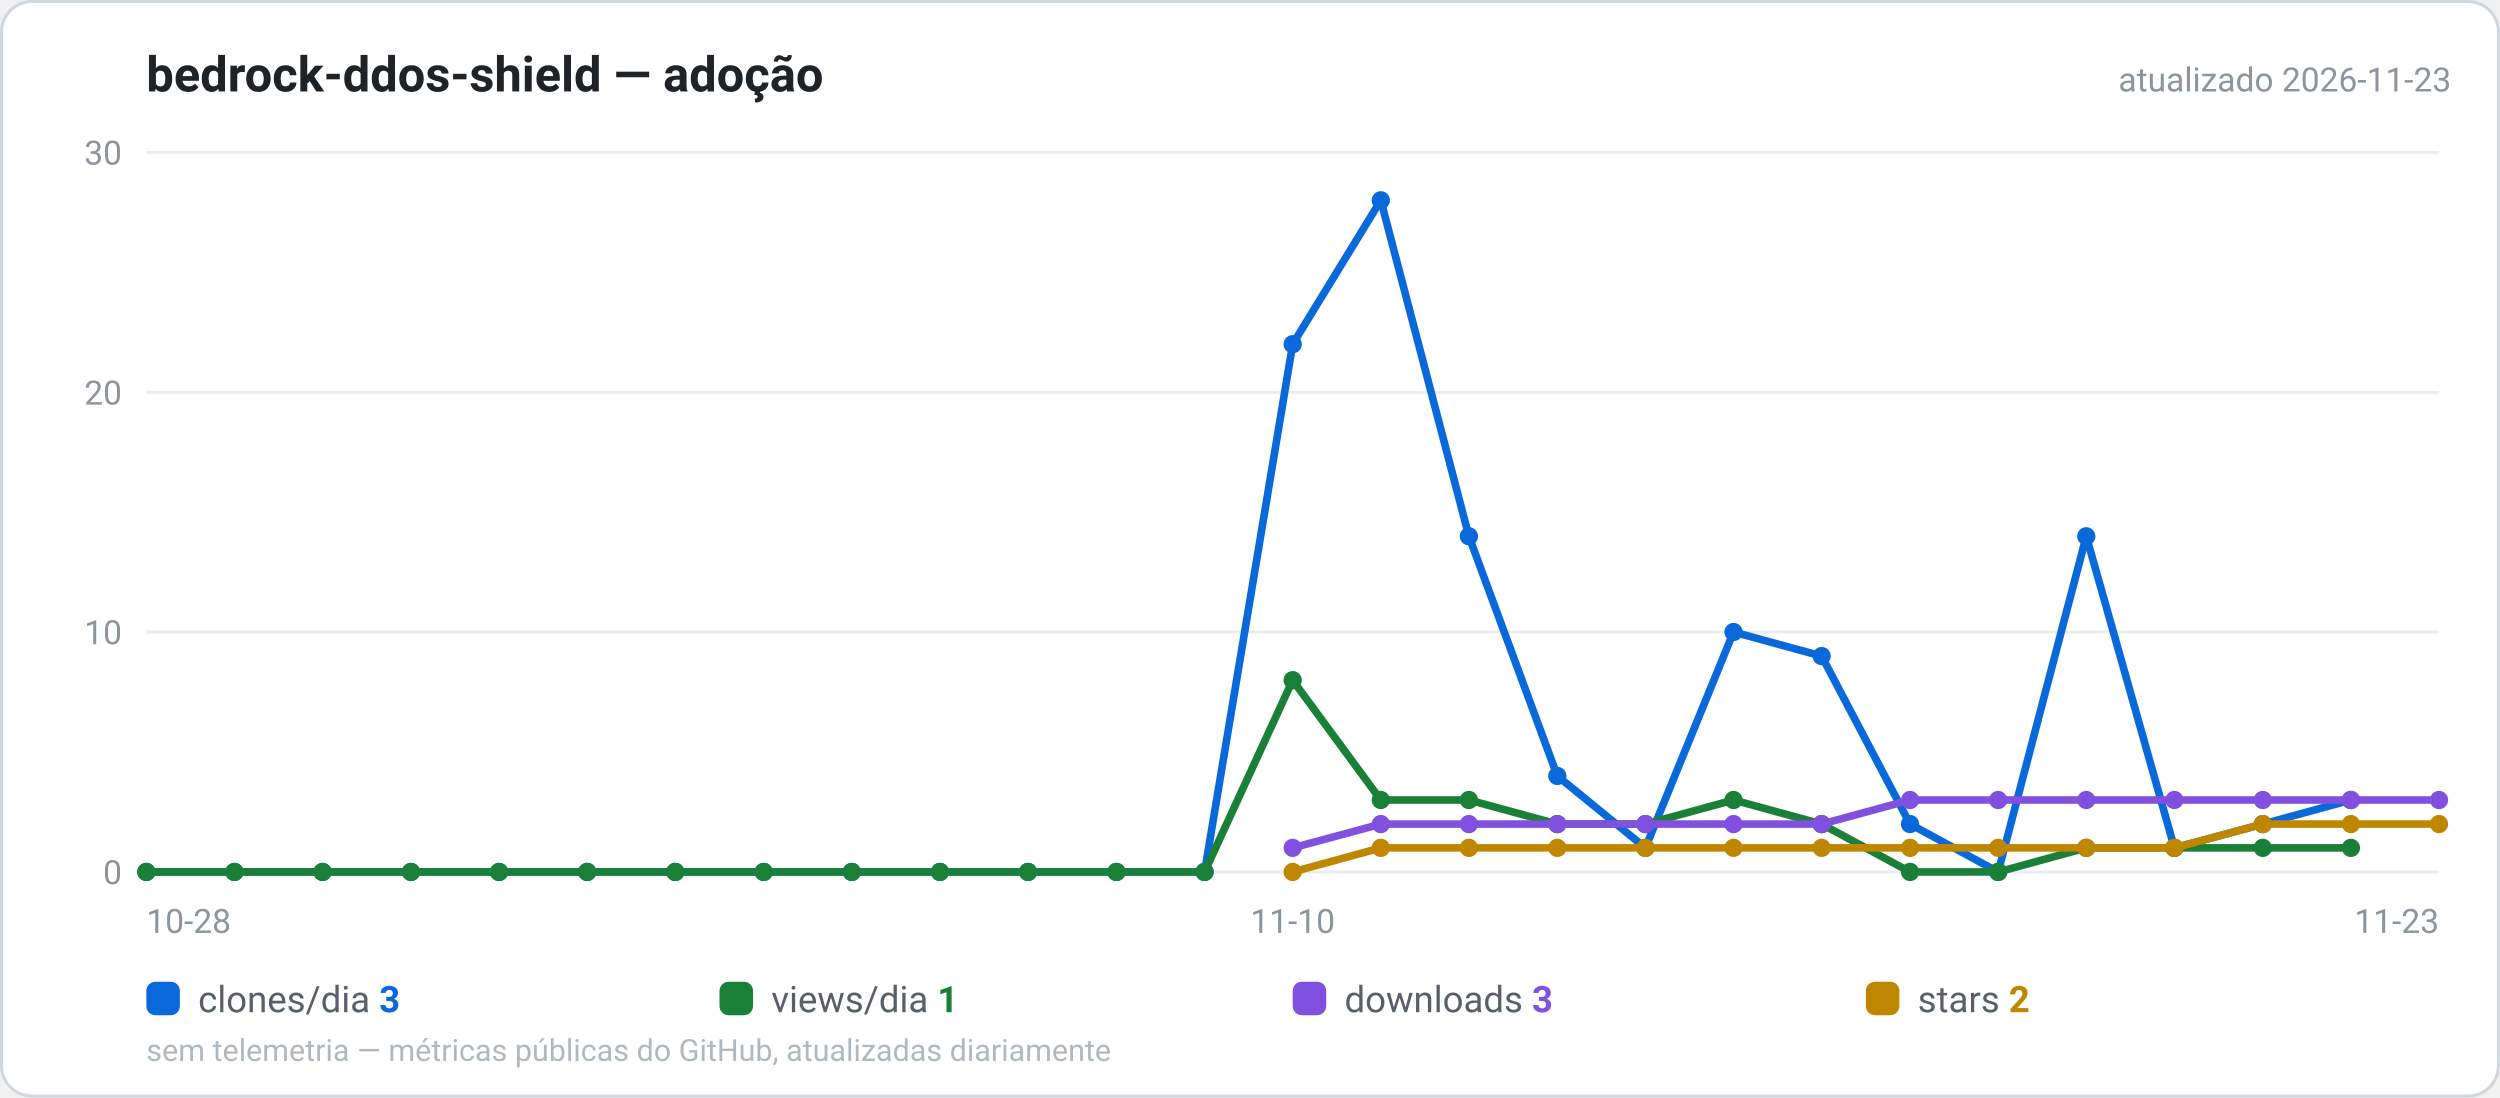
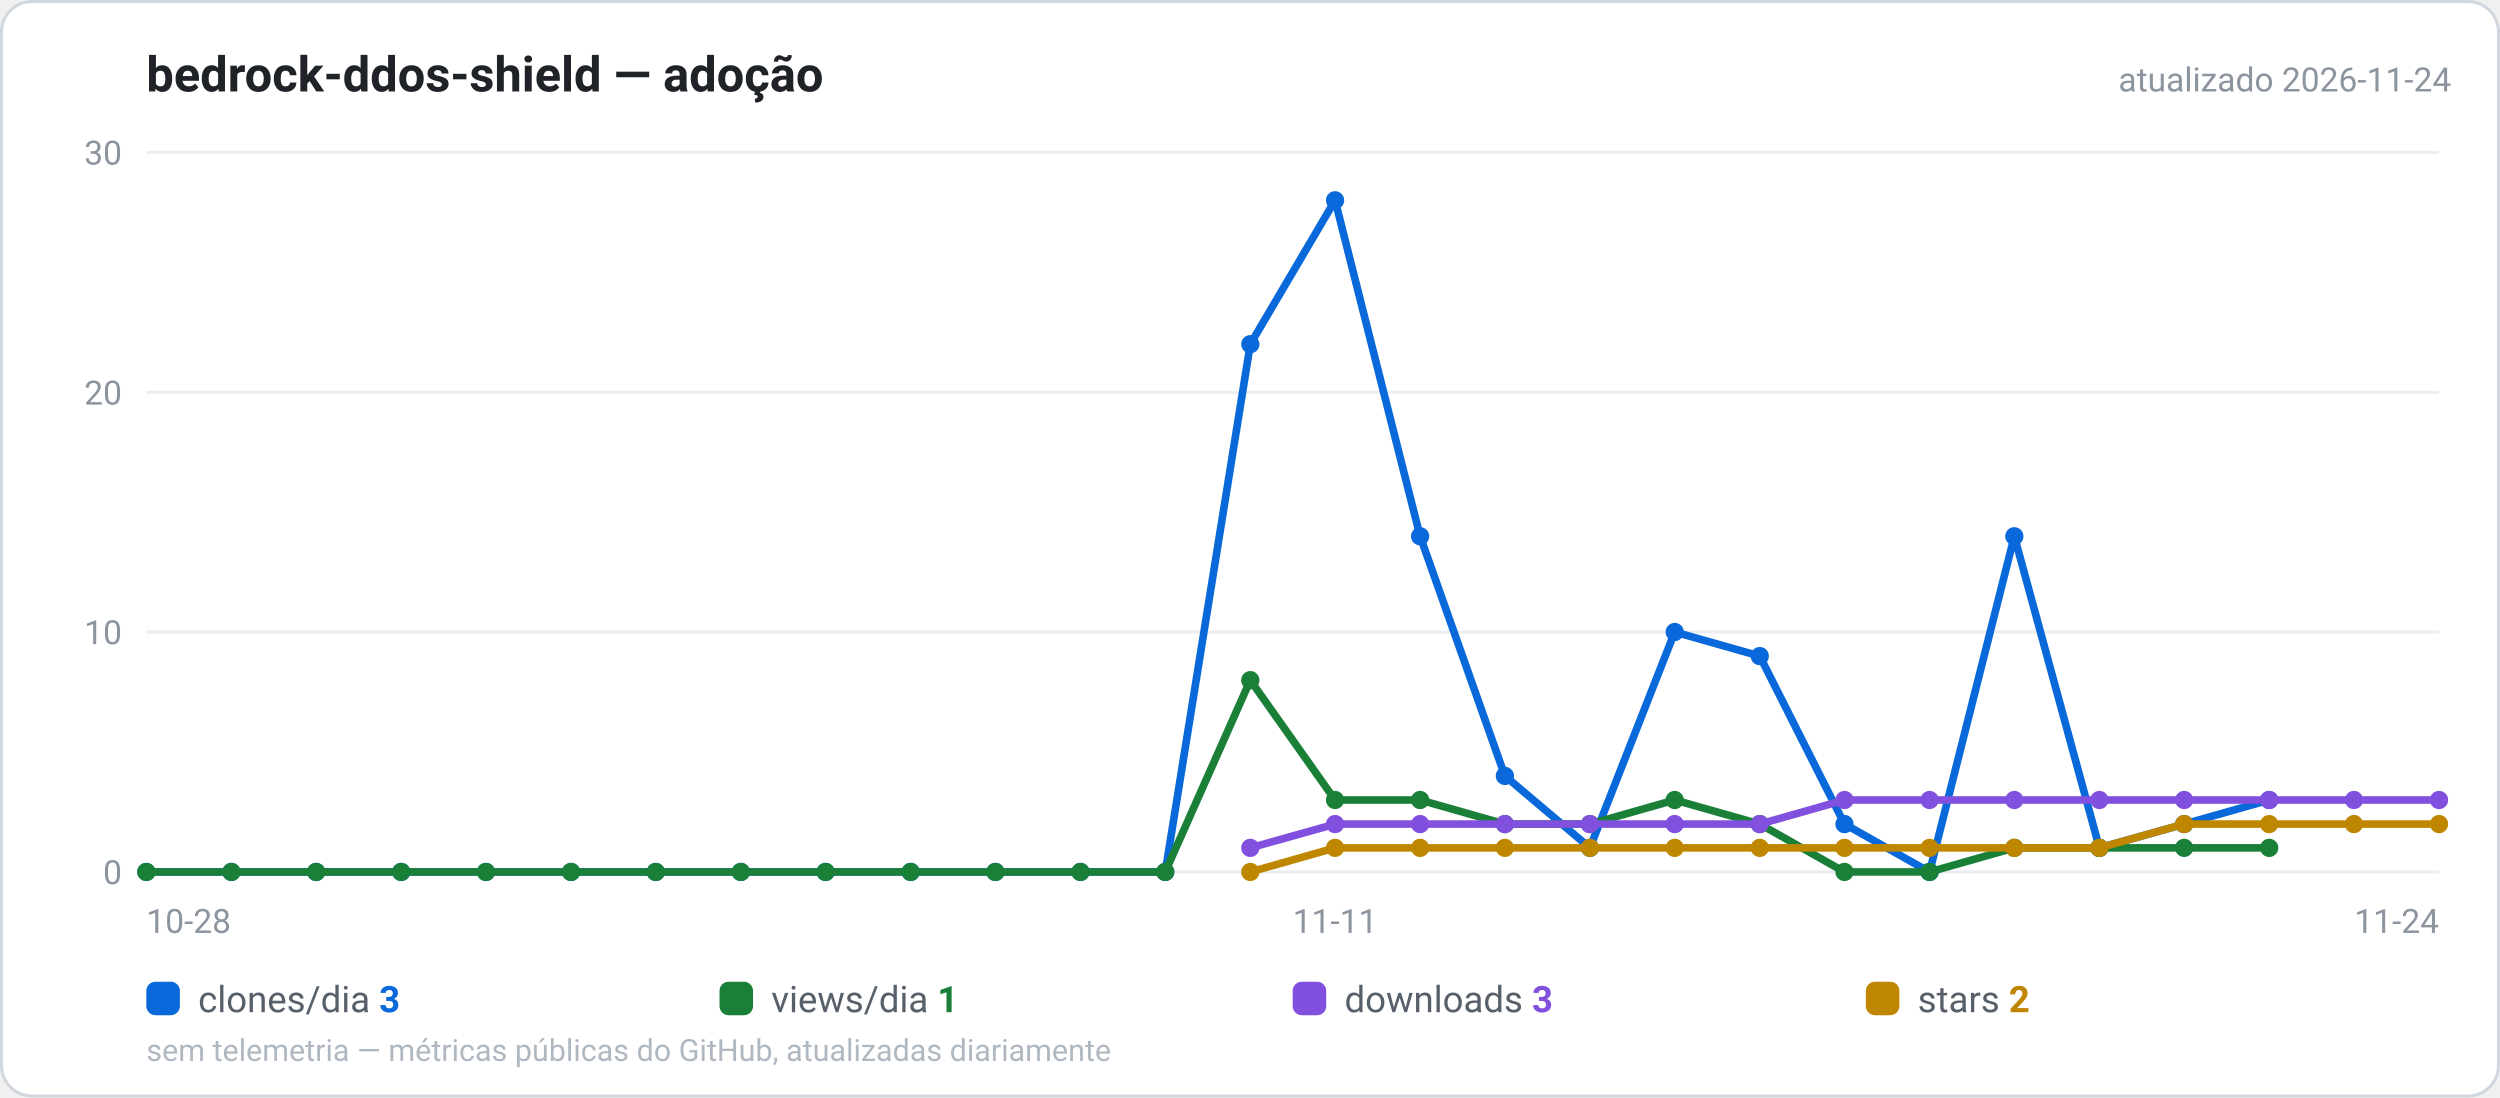
<svg xmlns="http://www.w3.org/2000/svg" width="820" height="360" viewBox="0 0 820 360" font-family="-apple-system,Segoe UI,Roboto,sans-serif">
  <rect x="0.5" y="0.5" width="819" height="359" rx="10" fill="#ffffff" stroke="#d0d7de" />
  <text x="48" y="30" font-size="16" font-weight="700" fill="#1f2328">bedrock-ddos-shield — adoção</text>
-   <text x="804" y="30" font-size="11" fill="#8c959f" text-anchor="end">atualizado 2026-11-23</text>
+   <text x="804" y="30" font-size="11" fill="#8c959f" text-anchor="end">atualizado 2026-11-24</text>
  <line x1="48" y1="286.0" x2="800" y2="286.0" stroke="#eaeef2" />
  <text x="40" y="290.0" font-size="11" fill="#8c959f" text-anchor="end">0</text>
  <line x1="48" y1="207.3" x2="800" y2="207.3" stroke="#eaeef2" />
  <text x="40" y="211.3" font-size="11" fill="#8c959f" text-anchor="end">10</text>
  <line x1="48" y1="128.7" x2="800" y2="128.7" stroke="#eaeef2" />
  <text x="40" y="132.7" font-size="11" fill="#8c959f" text-anchor="end">20</text>
  <line x1="48" y1="50.0" x2="800" y2="50.0" stroke="#eaeef2" />
  <text x="40" y="54.0" font-size="11" fill="#8c959f" text-anchor="end">30</text>
  <text x="48.0" y="306.0" font-size="11" fill="#8c959f" text-anchor="start">10-28</text>
-   <text x="424.0" y="306.0" font-size="11" fill="#8c959f" text-anchor="middle">11-10</text>
-   <text x="800.0" y="306.0" font-size="11" fill="#8c959f" text-anchor="end">11-23</text>
-   <polyline points="48.0,286.0 76.9,286.0 105.8,286.0 134.8,286.0 163.7,286.0 192.6,286.0 221.5,286.0 250.5,286.0 279.4,286.0 308.3,286.0 337.2,286.0 366.2,286.0 395.1,286.0 424.0,112.9 452.9,65.7 481.8,175.9 510.8,254.5 539.7,278.1 568.6,207.3 597.5,215.2 626.5,270.3 655.4,286.0 684.3,175.9 713.2,278.1 742.2,270.3 771.1,262.4" fill="none" stroke="#0969da" stroke-width="2.5" stroke-linejoin="round" stroke-linecap="round" />
+   <text x="437.9" y="306.0" font-size="11" fill="#8c959f" text-anchor="middle">11-11</text>
+   <text x="800.0" y="306.0" font-size="11" fill="#8c959f" text-anchor="end">11-24</text>
+   <polyline points="48.0,286.0 75.9,286.0 103.7,286.0 131.6,286.0 159.4,286.0 187.3,286.0 215.1,286.0 243.0,286.0 270.8,286.0 298.7,286.0 326.5,286.0 354.4,286.0 382.2,286.0 410.1,112.9 437.9,65.7 465.8,175.9 493.6,254.5 521.5,278.1 549.3,207.3 577.2,215.2 605.0,270.3 632.9,286.0 660.7,175.9 688.6,278.1 716.4,270.3 744.3,262.4" fill="none" stroke="#0969da" stroke-width="2.5" stroke-linejoin="round" stroke-linecap="round" />
  <circle cx="48.0" cy="286.0" r="3" fill="#0969da" />
-   <circle cx="76.9" cy="286.0" r="3" fill="#0969da" />
-   <circle cx="105.8" cy="286.0" r="3" fill="#0969da" />
-   <circle cx="134.8" cy="286.0" r="3" fill="#0969da" />
-   <circle cx="163.7" cy="286.0" r="3" fill="#0969da" />
-   <circle cx="192.6" cy="286.0" r="3" fill="#0969da" />
-   <circle cx="221.5" cy="286.0" r="3" fill="#0969da" />
-   <circle cx="250.5" cy="286.0" r="3" fill="#0969da" />
-   <circle cx="279.4" cy="286.0" r="3" fill="#0969da" />
-   <circle cx="308.3" cy="286.0" r="3" fill="#0969da" />
-   <circle cx="337.2" cy="286.0" r="3" fill="#0969da" />
-   <circle cx="366.2" cy="286.0" r="3" fill="#0969da" />
-   <circle cx="395.1" cy="286.0" r="3" fill="#0969da" />
-   <circle cx="424.0" cy="112.9" r="3" fill="#0969da" />
-   <circle cx="452.9" cy="65.7" r="3" fill="#0969da" />
-   <circle cx="481.8" cy="175.9" r="3" fill="#0969da" />
-   <circle cx="510.8" cy="254.5" r="3" fill="#0969da" />
-   <circle cx="539.7" cy="278.1" r="3" fill="#0969da" />
-   <circle cx="568.6" cy="207.3" r="3" fill="#0969da" />
-   <circle cx="597.5" cy="215.2" r="3" fill="#0969da" />
-   <circle cx="626.5" cy="270.3" r="3" fill="#0969da" />
-   <circle cx="655.4" cy="286.0" r="3" fill="#0969da" />
-   <circle cx="684.3" cy="175.9" r="3" fill="#0969da" />
-   <circle cx="713.2" cy="278.1" r="3" fill="#0969da" />
-   <circle cx="742.2" cy="270.3" r="3" fill="#0969da" />
-   <circle cx="771.1" cy="262.4" r="3" fill="#0969da" />
-   <polyline points="48.0,286.0 76.9,286.0 105.8,286.0 134.8,286.0 163.7,286.0 192.6,286.0 221.5,286.0 250.5,286.0 279.4,286.0 308.3,286.0 337.2,286.0 366.2,286.0 395.1,286.0 424.0,223.1 452.9,262.4 481.8,262.4 510.8,270.3 539.7,270.3 568.6,262.4 597.5,270.3 626.5,286.0 655.4,286.0 684.3,278.1 713.2,278.1 742.2,278.1 771.1,278.1" fill="none" stroke="#1a7f37" stroke-width="2.5" stroke-linejoin="round" stroke-linecap="round" />
+   <circle cx="75.9" cy="286.0" r="3" fill="#0969da" />
+   <circle cx="103.7" cy="286.0" r="3" fill="#0969da" />
+   <circle cx="131.6" cy="286.0" r="3" fill="#0969da" />
+   <circle cx="159.4" cy="286.0" r="3" fill="#0969da" />
+   <circle cx="187.3" cy="286.0" r="3" fill="#0969da" />
+   <circle cx="215.1" cy="286.0" r="3" fill="#0969da" />
+   <circle cx="243.0" cy="286.0" r="3" fill="#0969da" />
+   <circle cx="270.8" cy="286.0" r="3" fill="#0969da" />
+   <circle cx="298.7" cy="286.0" r="3" fill="#0969da" />
+   <circle cx="326.5" cy="286.0" r="3" fill="#0969da" />
+   <circle cx="354.4" cy="286.0" r="3" fill="#0969da" />
+   <circle cx="382.2" cy="286.0" r="3" fill="#0969da" />
+   <circle cx="410.1" cy="112.9" r="3" fill="#0969da" />
+   <circle cx="437.9" cy="65.7" r="3" fill="#0969da" />
+   <circle cx="465.8" cy="175.9" r="3" fill="#0969da" />
+   <circle cx="493.6" cy="254.5" r="3" fill="#0969da" />
+   <circle cx="521.5" cy="278.1" r="3" fill="#0969da" />
+   <circle cx="549.3" cy="207.3" r="3" fill="#0969da" />
+   <circle cx="577.2" cy="215.2" r="3" fill="#0969da" />
+   <circle cx="605.0" cy="270.3" r="3" fill="#0969da" />
+   <circle cx="632.9" cy="286.0" r="3" fill="#0969da" />
+   <circle cx="660.7" cy="175.9" r="3" fill="#0969da" />
+   <circle cx="688.6" cy="278.1" r="3" fill="#0969da" />
+   <circle cx="716.4" cy="270.3" r="3" fill="#0969da" />
+   <circle cx="744.3" cy="262.4" r="3" fill="#0969da" />
+   <polyline points="48.0,286.0 75.9,286.0 103.7,286.0 131.6,286.0 159.4,286.0 187.3,286.0 215.1,286.0 243.0,286.0 270.8,286.0 298.7,286.0 326.5,286.0 354.4,286.0 382.2,286.0 410.1,223.1 437.9,262.4 465.8,262.4 493.6,270.3 521.5,270.3 549.3,262.4 577.2,270.3 605.0,286.0 632.9,286.0 660.7,278.1 688.6,278.1 716.4,278.1 744.3,278.1" fill="none" stroke="#1a7f37" stroke-width="2.5" stroke-linejoin="round" stroke-linecap="round" />
  <circle cx="48.0" cy="286.0" r="3" fill="#1a7f37" />
-   <circle cx="76.9" cy="286.0" r="3" fill="#1a7f37" />
-   <circle cx="105.8" cy="286.0" r="3" fill="#1a7f37" />
-   <circle cx="134.8" cy="286.0" r="3" fill="#1a7f37" />
-   <circle cx="163.7" cy="286.0" r="3" fill="#1a7f37" />
-   <circle cx="192.6" cy="286.0" r="3" fill="#1a7f37" />
-   <circle cx="221.5" cy="286.0" r="3" fill="#1a7f37" />
-   <circle cx="250.5" cy="286.0" r="3" fill="#1a7f37" />
-   <circle cx="279.4" cy="286.0" r="3" fill="#1a7f37" />
-   <circle cx="308.3" cy="286.0" r="3" fill="#1a7f37" />
-   <circle cx="337.2" cy="286.0" r="3" fill="#1a7f37" />
-   <circle cx="366.2" cy="286.0" r="3" fill="#1a7f37" />
-   <circle cx="395.1" cy="286.0" r="3" fill="#1a7f37" />
-   <circle cx="424.0" cy="223.1" r="3" fill="#1a7f37" />
-   <circle cx="452.9" cy="262.4" r="3" fill="#1a7f37" />
-   <circle cx="481.8" cy="262.4" r="3" fill="#1a7f37" />
-   <circle cx="510.8" cy="270.3" r="3" fill="#1a7f37" />
-   <circle cx="539.7" cy="270.3" r="3" fill="#1a7f37" />
-   <circle cx="568.6" cy="262.4" r="3" fill="#1a7f37" />
-   <circle cx="597.5" cy="270.3" r="3" fill="#1a7f37" />
-   <circle cx="626.5" cy="286.0" r="3" fill="#1a7f37" />
-   <circle cx="655.4" cy="286.0" r="3" fill="#1a7f37" />
-   <circle cx="684.3" cy="278.1" r="3" fill="#1a7f37" />
-   <circle cx="713.2" cy="278.1" r="3" fill="#1a7f37" />
-   <circle cx="742.2" cy="278.1" r="3" fill="#1a7f37" />
-   <circle cx="771.1" cy="278.1" r="3" fill="#1a7f37" />
-   <polyline points="424.0,278.1 452.9,270.3 481.8,270.3 510.8,270.3 539.7,270.3 568.6,270.3 597.5,270.3 626.5,262.4 655.4,262.4 684.3,262.4 713.2,262.4 742.2,262.4 771.1,262.4 800.0,262.4" fill="none" stroke="#8250df" stroke-width="2.5" stroke-linejoin="round" stroke-linecap="round" />
-   <circle cx="424.0" cy="278.1" r="3" fill="#8250df" />
-   <circle cx="452.9" cy="270.3" r="3" fill="#8250df" />
-   <circle cx="481.8" cy="270.3" r="3" fill="#8250df" />
-   <circle cx="510.8" cy="270.3" r="3" fill="#8250df" />
-   <circle cx="539.7" cy="270.3" r="3" fill="#8250df" />
-   <circle cx="568.6" cy="270.3" r="3" fill="#8250df" />
-   <circle cx="597.5" cy="270.3" r="3" fill="#8250df" />
-   <circle cx="626.5" cy="262.4" r="3" fill="#8250df" />
-   <circle cx="655.4" cy="262.4" r="3" fill="#8250df" />
-   <circle cx="684.3" cy="262.4" r="3" fill="#8250df" />
-   <circle cx="713.2" cy="262.4" r="3" fill="#8250df" />
-   <circle cx="742.2" cy="262.4" r="3" fill="#8250df" />
-   <circle cx="771.1" cy="262.4" r="3" fill="#8250df" />
+   <circle cx="75.9" cy="286.0" r="3" fill="#1a7f37" />
+   <circle cx="103.7" cy="286.0" r="3" fill="#1a7f37" />
+   <circle cx="131.6" cy="286.0" r="3" fill="#1a7f37" />
+   <circle cx="159.4" cy="286.0" r="3" fill="#1a7f37" />
+   <circle cx="187.3" cy="286.0" r="3" fill="#1a7f37" />
+   <circle cx="215.1" cy="286.0" r="3" fill="#1a7f37" />
+   <circle cx="243.0" cy="286.0" r="3" fill="#1a7f37" />
+   <circle cx="270.8" cy="286.0" r="3" fill="#1a7f37" />
+   <circle cx="298.7" cy="286.0" r="3" fill="#1a7f37" />
+   <circle cx="326.5" cy="286.0" r="3" fill="#1a7f37" />
+   <circle cx="354.4" cy="286.0" r="3" fill="#1a7f37" />
+   <circle cx="382.2" cy="286.0" r="3" fill="#1a7f37" />
+   <circle cx="410.1" cy="223.1" r="3" fill="#1a7f37" />
+   <circle cx="437.9" cy="262.4" r="3" fill="#1a7f37" />
+   <circle cx="465.8" cy="262.4" r="3" fill="#1a7f37" />
+   <circle cx="493.6" cy="270.3" r="3" fill="#1a7f37" />
+   <circle cx="521.5" cy="270.3" r="3" fill="#1a7f37" />
+   <circle cx="549.3" cy="262.4" r="3" fill="#1a7f37" />
+   <circle cx="577.2" cy="270.3" r="3" fill="#1a7f37" />
+   <circle cx="605.0" cy="286.0" r="3" fill="#1a7f37" />
+   <circle cx="632.9" cy="286.0" r="3" fill="#1a7f37" />
+   <circle cx="660.7" cy="278.1" r="3" fill="#1a7f37" />
+   <circle cx="688.6" cy="278.1" r="3" fill="#1a7f37" />
+   <circle cx="716.4" cy="278.1" r="3" fill="#1a7f37" />
+   <circle cx="744.3" cy="278.1" r="3" fill="#1a7f37" />
+   <polyline points="410.1,278.1 437.9,270.3 465.8,270.3 493.6,270.3 521.5,270.3 549.3,270.3 577.2,270.3 605.0,262.4 632.9,262.4 660.7,262.4 688.6,262.4 716.4,262.4 744.3,262.4 772.1,262.4 800.0,262.4" fill="none" stroke="#8250df" stroke-width="2.5" stroke-linejoin="round" stroke-linecap="round" />
+   <circle cx="410.1" cy="278.1" r="3" fill="#8250df" />
+   <circle cx="437.9" cy="270.3" r="3" fill="#8250df" />
+   <circle cx="465.8" cy="270.3" r="3" fill="#8250df" />
+   <circle cx="493.6" cy="270.3" r="3" fill="#8250df" />
+   <circle cx="521.5" cy="270.3" r="3" fill="#8250df" />
+   <circle cx="549.3" cy="270.3" r="3" fill="#8250df" />
+   <circle cx="577.2" cy="270.3" r="3" fill="#8250df" />
+   <circle cx="605.0" cy="262.4" r="3" fill="#8250df" />
+   <circle cx="632.9" cy="262.4" r="3" fill="#8250df" />
+   <circle cx="660.7" cy="262.4" r="3" fill="#8250df" />
+   <circle cx="688.6" cy="262.4" r="3" fill="#8250df" />
+   <circle cx="716.4" cy="262.4" r="3" fill="#8250df" />
+   <circle cx="744.3" cy="262.4" r="3" fill="#8250df" />
+   <circle cx="772.1" cy="262.4" r="3" fill="#8250df" />
  <circle cx="800.0" cy="262.4" r="3" fill="#8250df" />
-   <polyline points="424.0,286.0 452.9,278.1 481.8,278.1 510.8,278.1 539.7,278.1 568.6,278.1 597.5,278.1 626.5,278.1 655.4,278.1 684.3,278.1 713.2,278.1 742.2,270.3 771.1,270.3 800.0,270.3" fill="none" stroke="#bf8700" stroke-width="2.5" stroke-linejoin="round" stroke-linecap="round" />
-   <circle cx="424.0" cy="286.0" r="3" fill="#bf8700" />
-   <circle cx="452.9" cy="278.1" r="3" fill="#bf8700" />
-   <circle cx="481.8" cy="278.1" r="3" fill="#bf8700" />
-   <circle cx="510.8" cy="278.1" r="3" fill="#bf8700" />
-   <circle cx="539.7" cy="278.1" r="3" fill="#bf8700" />
-   <circle cx="568.6" cy="278.1" r="3" fill="#bf8700" />
-   <circle cx="597.5" cy="278.1" r="3" fill="#bf8700" />
-   <circle cx="626.5" cy="278.1" r="3" fill="#bf8700" />
-   <circle cx="655.4" cy="278.1" r="3" fill="#bf8700" />
-   <circle cx="684.3" cy="278.1" r="3" fill="#bf8700" />
-   <circle cx="713.2" cy="278.1" r="3" fill="#bf8700" />
-   <circle cx="742.2" cy="270.3" r="3" fill="#bf8700" />
-   <circle cx="771.1" cy="270.3" r="3" fill="#bf8700" />
+   <polyline points="410.1,286.0 437.9,278.1 465.8,278.1 493.6,278.1 521.5,278.1 549.3,278.1 577.2,278.1 605.0,278.1 632.9,278.1 660.7,278.1 688.6,278.1 716.4,270.3 744.3,270.3 772.1,270.3 800.0,270.3" fill="none" stroke="#bf8700" stroke-width="2.5" stroke-linejoin="round" stroke-linecap="round" />
+   <circle cx="410.1" cy="286.0" r="3" fill="#bf8700" />
+   <circle cx="437.9" cy="278.1" r="3" fill="#bf8700" />
+   <circle cx="465.8" cy="278.1" r="3" fill="#bf8700" />
+   <circle cx="493.6" cy="278.1" r="3" fill="#bf8700" />
+   <circle cx="521.5" cy="278.1" r="3" fill="#bf8700" />
+   <circle cx="549.3" cy="278.1" r="3" fill="#bf8700" />
+   <circle cx="577.2" cy="278.1" r="3" fill="#bf8700" />
+   <circle cx="605.0" cy="278.1" r="3" fill="#bf8700" />
+   <circle cx="632.9" cy="278.1" r="3" fill="#bf8700" />
+   <circle cx="660.7" cy="278.1" r="3" fill="#bf8700" />
+   <circle cx="688.6" cy="278.1" r="3" fill="#bf8700" />
+   <circle cx="716.4" cy="270.3" r="3" fill="#bf8700" />
+   <circle cx="744.3" cy="270.3" r="3" fill="#bf8700" />
+   <circle cx="772.1" cy="270.3" r="3" fill="#bf8700" />
  <circle cx="800.0" cy="270.3" r="3" fill="#bf8700" />
  <rect x="48.0" y="322.0" width="11" height="11" rx="3" fill="#0969da" />
  <text x="65.0" y="332.0" font-size="12" fill="#57606a">clones/dia <tspan font-weight="700" fill="#0969da">3</tspan>
  </text>
  <rect x="236.0" y="322.0" width="11" height="11" rx="3" fill="#1a7f37" />
  <text x="253.0" y="332.0" font-size="12" fill="#57606a">views/dia <tspan font-weight="700" fill="#1a7f37">1</tspan>
  </text>
  <rect x="424.0" y="322.0" width="11" height="11" rx="3" fill="#8250df" />
  <text x="441.0" y="332.0" font-size="12" fill="#57606a">downloads <tspan font-weight="700" fill="#8250df">3</tspan>
  </text>
  <rect x="612.0" y="322.0" width="11" height="11" rx="3" fill="#bf8700" />
  <text x="629.0" y="332.0" font-size="12" fill="#57606a">stars <tspan font-weight="700" fill="#bf8700">2</tspan>
  </text>
  <text x="48" y="348" font-size="10" fill="#afb8c1">sem telemetria — métricas públicas do GitHub, atualizadas diariamente</text>
</svg>
